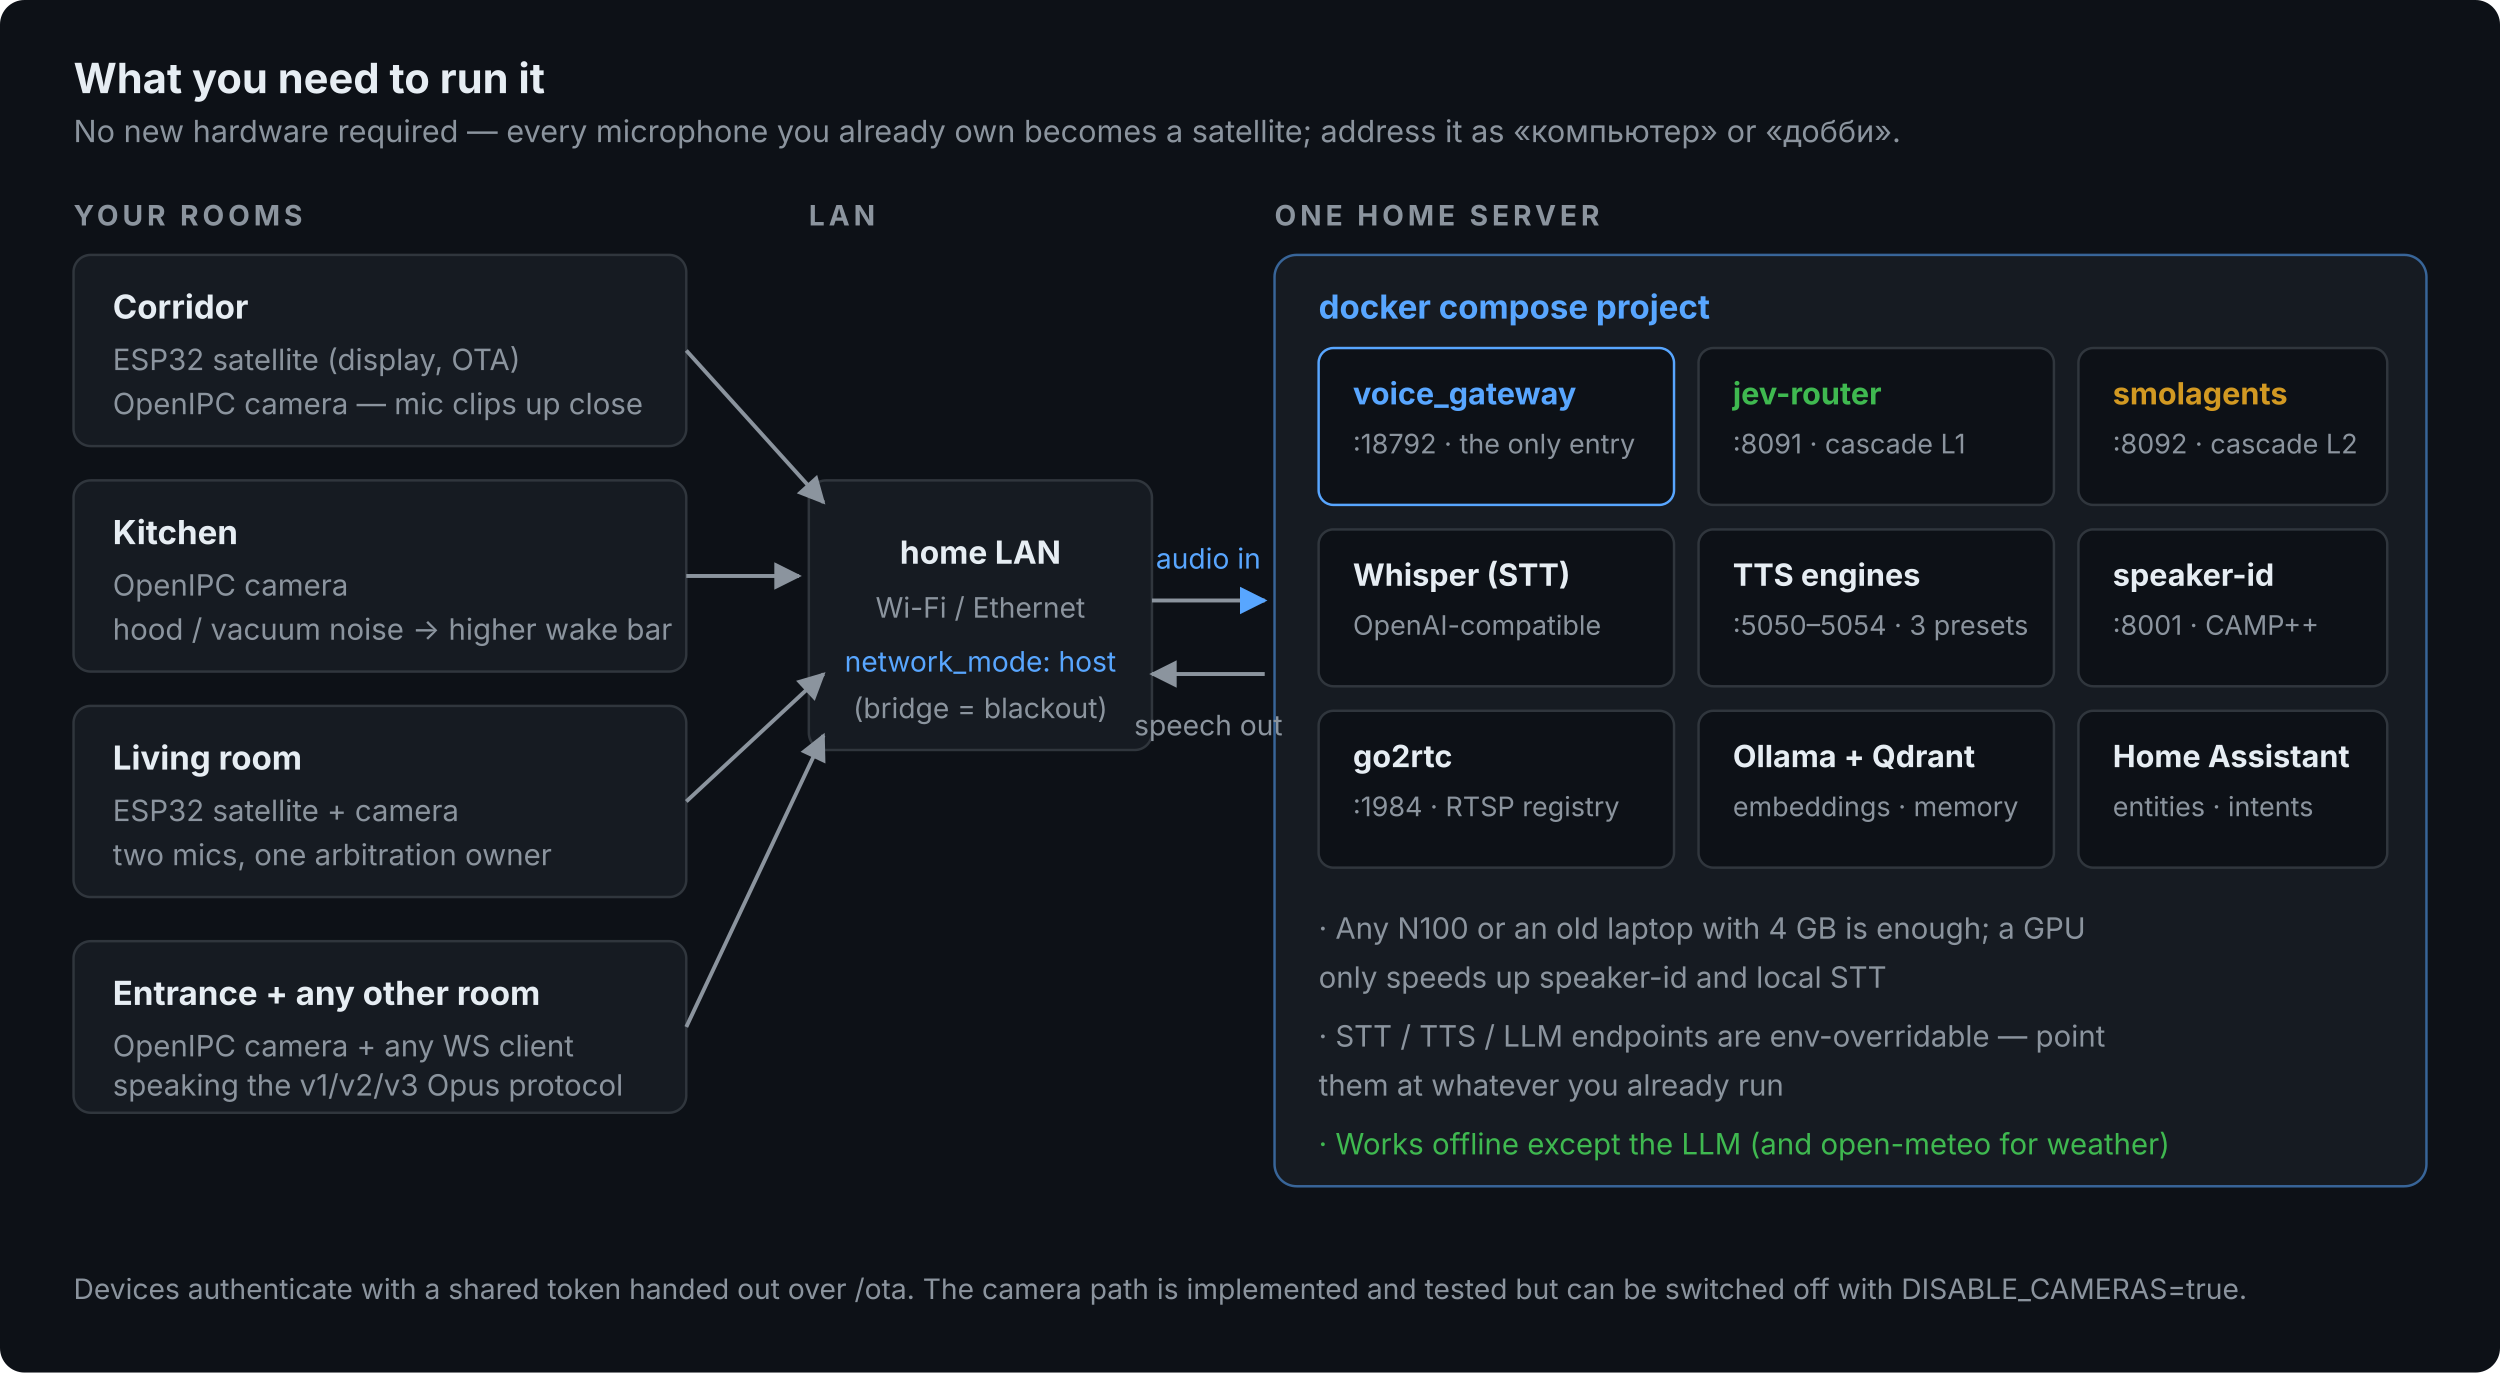
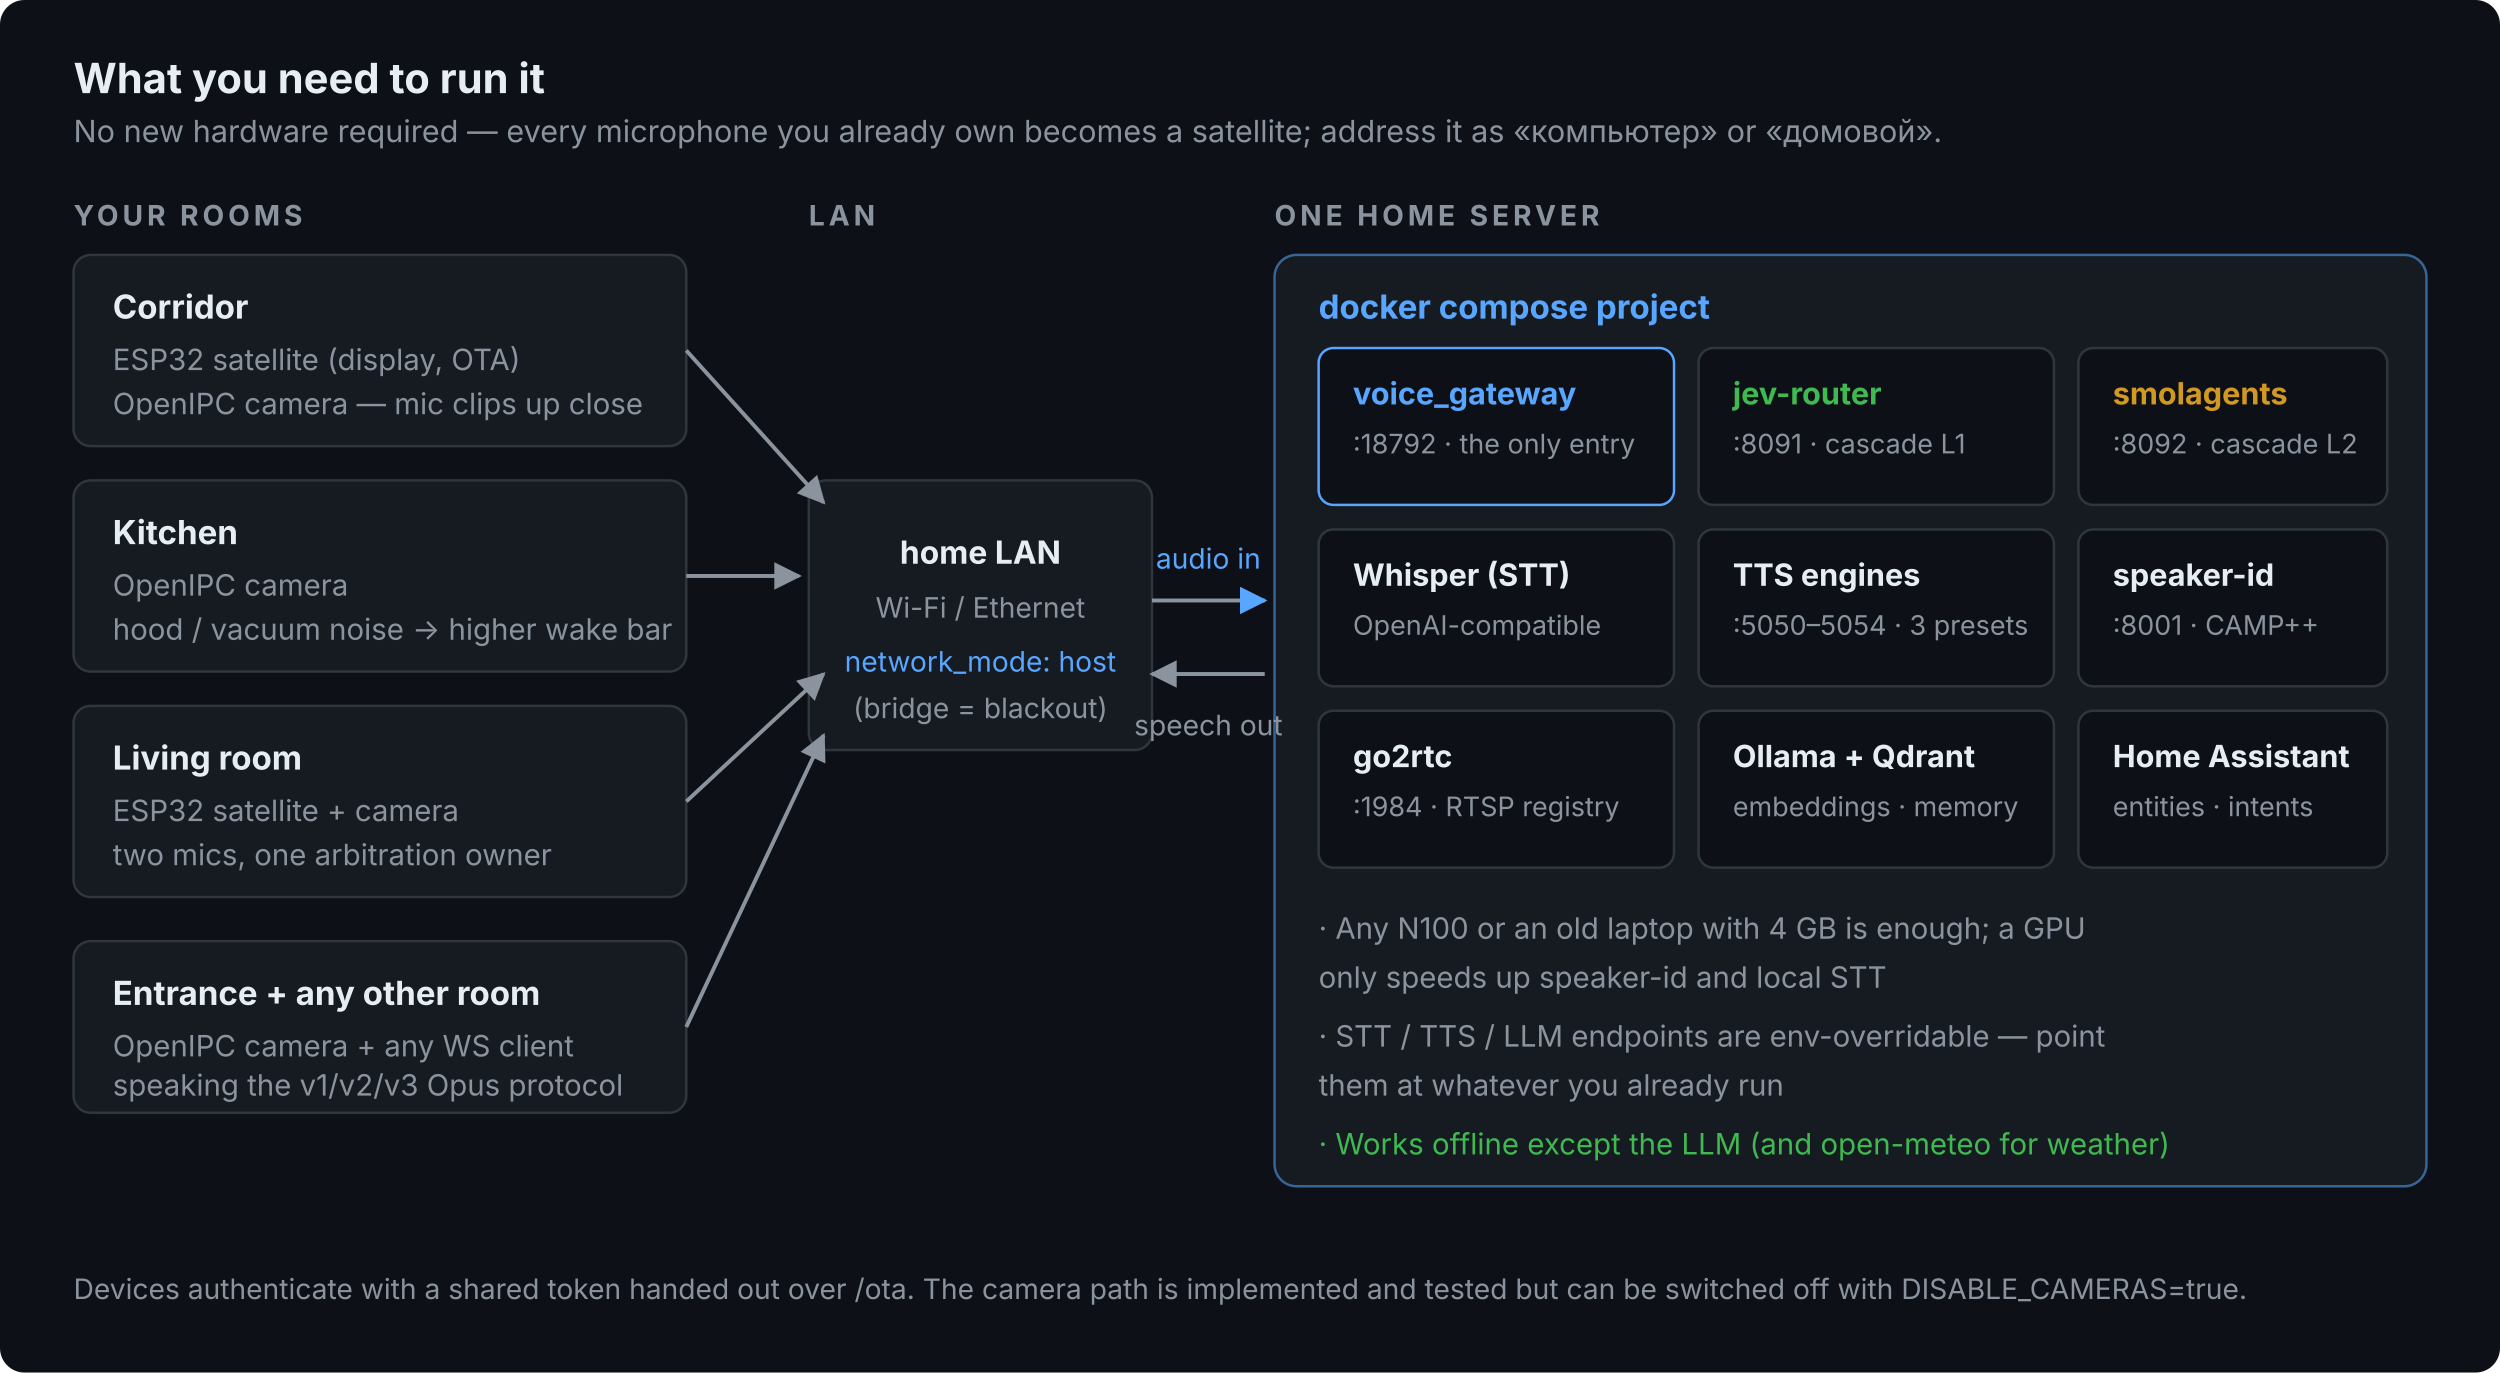
<svg xmlns="http://www.w3.org/2000/svg" viewBox="0 0 1020 560" width="1020" height="560" font-family="Inter, 'Segoe UI', Helvetica, Arial, sans-serif">
  <defs>
    <marker id="arw2" viewBox="0 0 10 10" refX="9" refY="5" markerWidth="7" markerHeight="7" orient="auto-start-reverse">
      <path d="M0,0 L10,5 L0,10 z" fill="#8b949e" />
    </marker>
    <marker id="arwb2" viewBox="0 0 10 10" refX="9" refY="5" markerWidth="7" markerHeight="7" orient="auto-start-reverse">
      <path d="M0,0 L10,5 L0,10 z" fill="#58a6ff" />
    </marker>
  </defs>
  <rect x="0" y="0" width="1020" height="560" rx="10" fill="#0d1117" />
  <text x="30" y="38" fill="#e6edf3" font-size="17" font-weight="700">What you need to run it</text>
-   <text x="30" y="58" fill="#8b949e" font-size="12.5">No new hardware required — every microphone you already own becomes a satellite; address it as «компьютер» or «добби».</text>
+   <text x="30" y="58" fill="#8b949e" font-size="12.5">No new hardware required — every microphone you already own becomes a satellite; address it as «компьютер» or «домовой».</text>
  <text x="30" y="92" fill="#8b949e" font-size="11.5" font-weight="700" letter-spacing="1.6">YOUR ROOMS</text>
  <text x="330" y="92" fill="#8b949e" font-size="11.5" font-weight="700" letter-spacing="1.6">LAN</text>
  <text x="520" y="92" fill="#8b949e" font-size="11.5" font-weight="700" letter-spacing="1.6">ONE HOME SERVER</text>
  <g>
    <rect x="30" y="104" width="250" height="78" rx="7" fill="#161b22" stroke="#30363d" />
    <text x="46" y="130" fill="#e6edf3" font-size="13.5" font-weight="700">Corridor</text>
    <text x="46" y="151" fill="#8b949e" font-size="12">ESP32 satellite (display, OTA)</text>
    <text x="46" y="169" fill="#8b949e" font-size="12">OpenIPC camera — mic clips up close</text>
    <rect x="30" y="196" width="250" height="78" rx="7" fill="#161b22" stroke="#30363d" />
    <text x="46" y="222" fill="#e6edf3" font-size="13.5" font-weight="700">Kitchen</text>
    <text x="46" y="243" fill="#8b949e" font-size="12">OpenIPC camera</text>
    <text x="46" y="261" fill="#8b949e" font-size="12">hood / vacuum noise → higher wake bar</text>
    <rect x="30" y="288" width="250" height="78" rx="7" fill="#161b22" stroke="#30363d" />
    <text x="46" y="314" fill="#e6edf3" font-size="13.5" font-weight="700">Living room</text>
    <text x="46" y="335" fill="#8b949e" font-size="12">ESP32 satellite + camera</text>
    <text x="46" y="353" fill="#8b949e" font-size="12">two mics, one arbitration owner</text>
    <rect x="30" y="384" width="250" height="70" rx="7" fill="#161b22" stroke="#30363d" />
    <text x="46" y="410" fill="#e6edf3" font-size="13.5" font-weight="700">Entrance + any other room</text>
    <text x="46" y="431" fill="#8b949e" font-size="12">OpenIPC camera + any WS client</text>
    <text x="46" y="447" fill="#8b949e" font-size="12">speaking the v1/v2/v3 Opus protocol</text>
  </g>
  <g>
    <rect x="330" y="196" width="140" height="110" rx="7" fill="#161b22" stroke="#30363d" />
    <text x="400" y="230" fill="#e6edf3" font-size="13" font-weight="700" text-anchor="middle">home LAN</text>
    <text x="400" y="252" fill="#8b949e" font-size="11.5" text-anchor="middle">Wi-Fi / Ethernet</text>
    <text x="400" y="274" fill="#58a6ff" font-size="11.5" text-anchor="middle">network_mode: host</text>
    <text x="400" y="293" fill="#8b949e" font-size="11.5" text-anchor="middle">(bridge = blackout)</text>
  </g>
  <g>
    <rect x="520" y="104" width="470" height="380" rx="9" fill="#161b22" stroke="#58a6ff" stroke-opacity="0.55" />
    <text x="538" y="130" fill="#58a6ff" font-size="13.5" font-weight="700">docker compose project</text>
    <rect x="538" y="142" width="145" height="64" rx="6" fill="#0d1117" stroke="#58a6ff" />
    <text x="552" y="165" fill="#58a6ff" font-size="12.5" font-weight="700">voice_gateway</text>
    <text x="552" y="185" fill="#8b949e" font-size="11">:18792 · the only entry</text>
    <rect x="693" y="142" width="145" height="64" rx="6" fill="#0d1117" stroke="#30363d" />
    <text x="707" y="165" fill="#3fb950" font-size="12.5" font-weight="700">jev-router</text>
    <text x="707" y="185" fill="#8b949e" font-size="11">:8091 · cascade L1</text>
    <rect x="848" y="142" width="126" height="64" rx="6" fill="#0d1117" stroke="#30363d" />
    <text x="862" y="165" fill="#d29922" font-size="12.5" font-weight="700">smolagents</text>
    <text x="862" y="185" fill="#8b949e" font-size="11">:8092 · cascade L2</text>
    <rect x="538" y="216" width="145" height="64" rx="6" fill="#0d1117" stroke="#30363d" />
    <text x="552" y="239" fill="#e6edf3" font-size="12.5" font-weight="700">Whisper (STT)</text>
    <text x="552" y="259" fill="#8b949e" font-size="11">OpenAI-compatible</text>
    <rect x="693" y="216" width="145" height="64" rx="6" fill="#0d1117" stroke="#30363d" />
    <text x="707" y="239" fill="#e6edf3" font-size="12.5" font-weight="700">TTS engines</text>
    <text x="707" y="259" fill="#8b949e" font-size="11">:5050–5054 · 3 presets</text>
    <rect x="848" y="216" width="126" height="64" rx="6" fill="#0d1117" stroke="#30363d" />
    <text x="862" y="239" fill="#e6edf3" font-size="12.5" font-weight="700">speaker-id</text>
    <text x="862" y="259" fill="#8b949e" font-size="11">:8001 · CAMP++</text>
    <rect x="538" y="290" width="145" height="64" rx="6" fill="#0d1117" stroke="#30363d" />
    <text x="552" y="313" fill="#e6edf3" font-size="12.5" font-weight="700">go2rtc</text>
    <text x="552" y="333" fill="#8b949e" font-size="11">:1984 · RTSP registry</text>
    <rect x="693" y="290" width="145" height="64" rx="6" fill="#0d1117" stroke="#30363d" />
    <text x="707" y="313" fill="#e6edf3" font-size="12.5" font-weight="700">Ollama + Qdrant</text>
    <text x="707" y="333" fill="#8b949e" font-size="11">embeddings · memory</text>
    <rect x="848" y="290" width="126" height="64" rx="6" fill="#0d1117" stroke="#30363d" />
    <text x="862" y="313" fill="#e6edf3" font-size="12.5" font-weight="700">Home Assistant</text>
    <text x="862" y="333" fill="#8b949e" font-size="11">entities · intents</text>
    <text x="538" y="383" fill="#8b949e" font-size="12">· Any N100 or an old laptop with 4 GB is enough; a GPU</text>
    <text x="538" y="403" fill="#8b949e" font-size="12">  only speeds up speaker-id and local STT</text>
    <text x="538" y="427" fill="#8b949e" font-size="12">· STT / TTS / LLM endpoints are env-overridable — point</text>
    <text x="538" y="447" fill="#8b949e" font-size="12">  them at whatever you already run</text>
    <text x="538" y="471" fill="#3fb950" font-size="12">· Works offline except the LLM (and open-meteo for weather)</text>
  </g>
  <g stroke="#8b949e" stroke-width="1.6" fill="none">
    <line x1="280" y1="143" x2="336" y2="205" marker-end="url(#arw2)" />
    <line x1="280" y1="235" x2="326" y2="235" marker-end="url(#arw2)" />
    <line x1="280" y1="327" x2="336" y2="275" marker-end="url(#arw2)" />
    <line x1="280" y1="419" x2="336" y2="300" marker-end="url(#arw2)" />
  </g>
  <g stroke="#8b949e" stroke-width="1.6" fill="none">
    <line x1="470" y1="245" x2="516" y2="245" marker-end="url(#arwb2)" />
    <line x1="516" y1="275" x2="470" y2="275" marker-end="url(#arw2)" />
  </g>
  <text x="493" y="232" fill="#58a6ff" font-size="11.5" text-anchor="middle">audio in</text>
  <text x="493" y="300" fill="#8b949e" font-size="11.5" text-anchor="middle">speech out</text>
  <text x="30" y="530" fill="#8b949e" font-size="11.5">Devices authenticate with a shared token handed out over /ota. The camera path is implemented and tested but can be switched off with DISABLE_CAMERAS=true.</text>
</svg>
